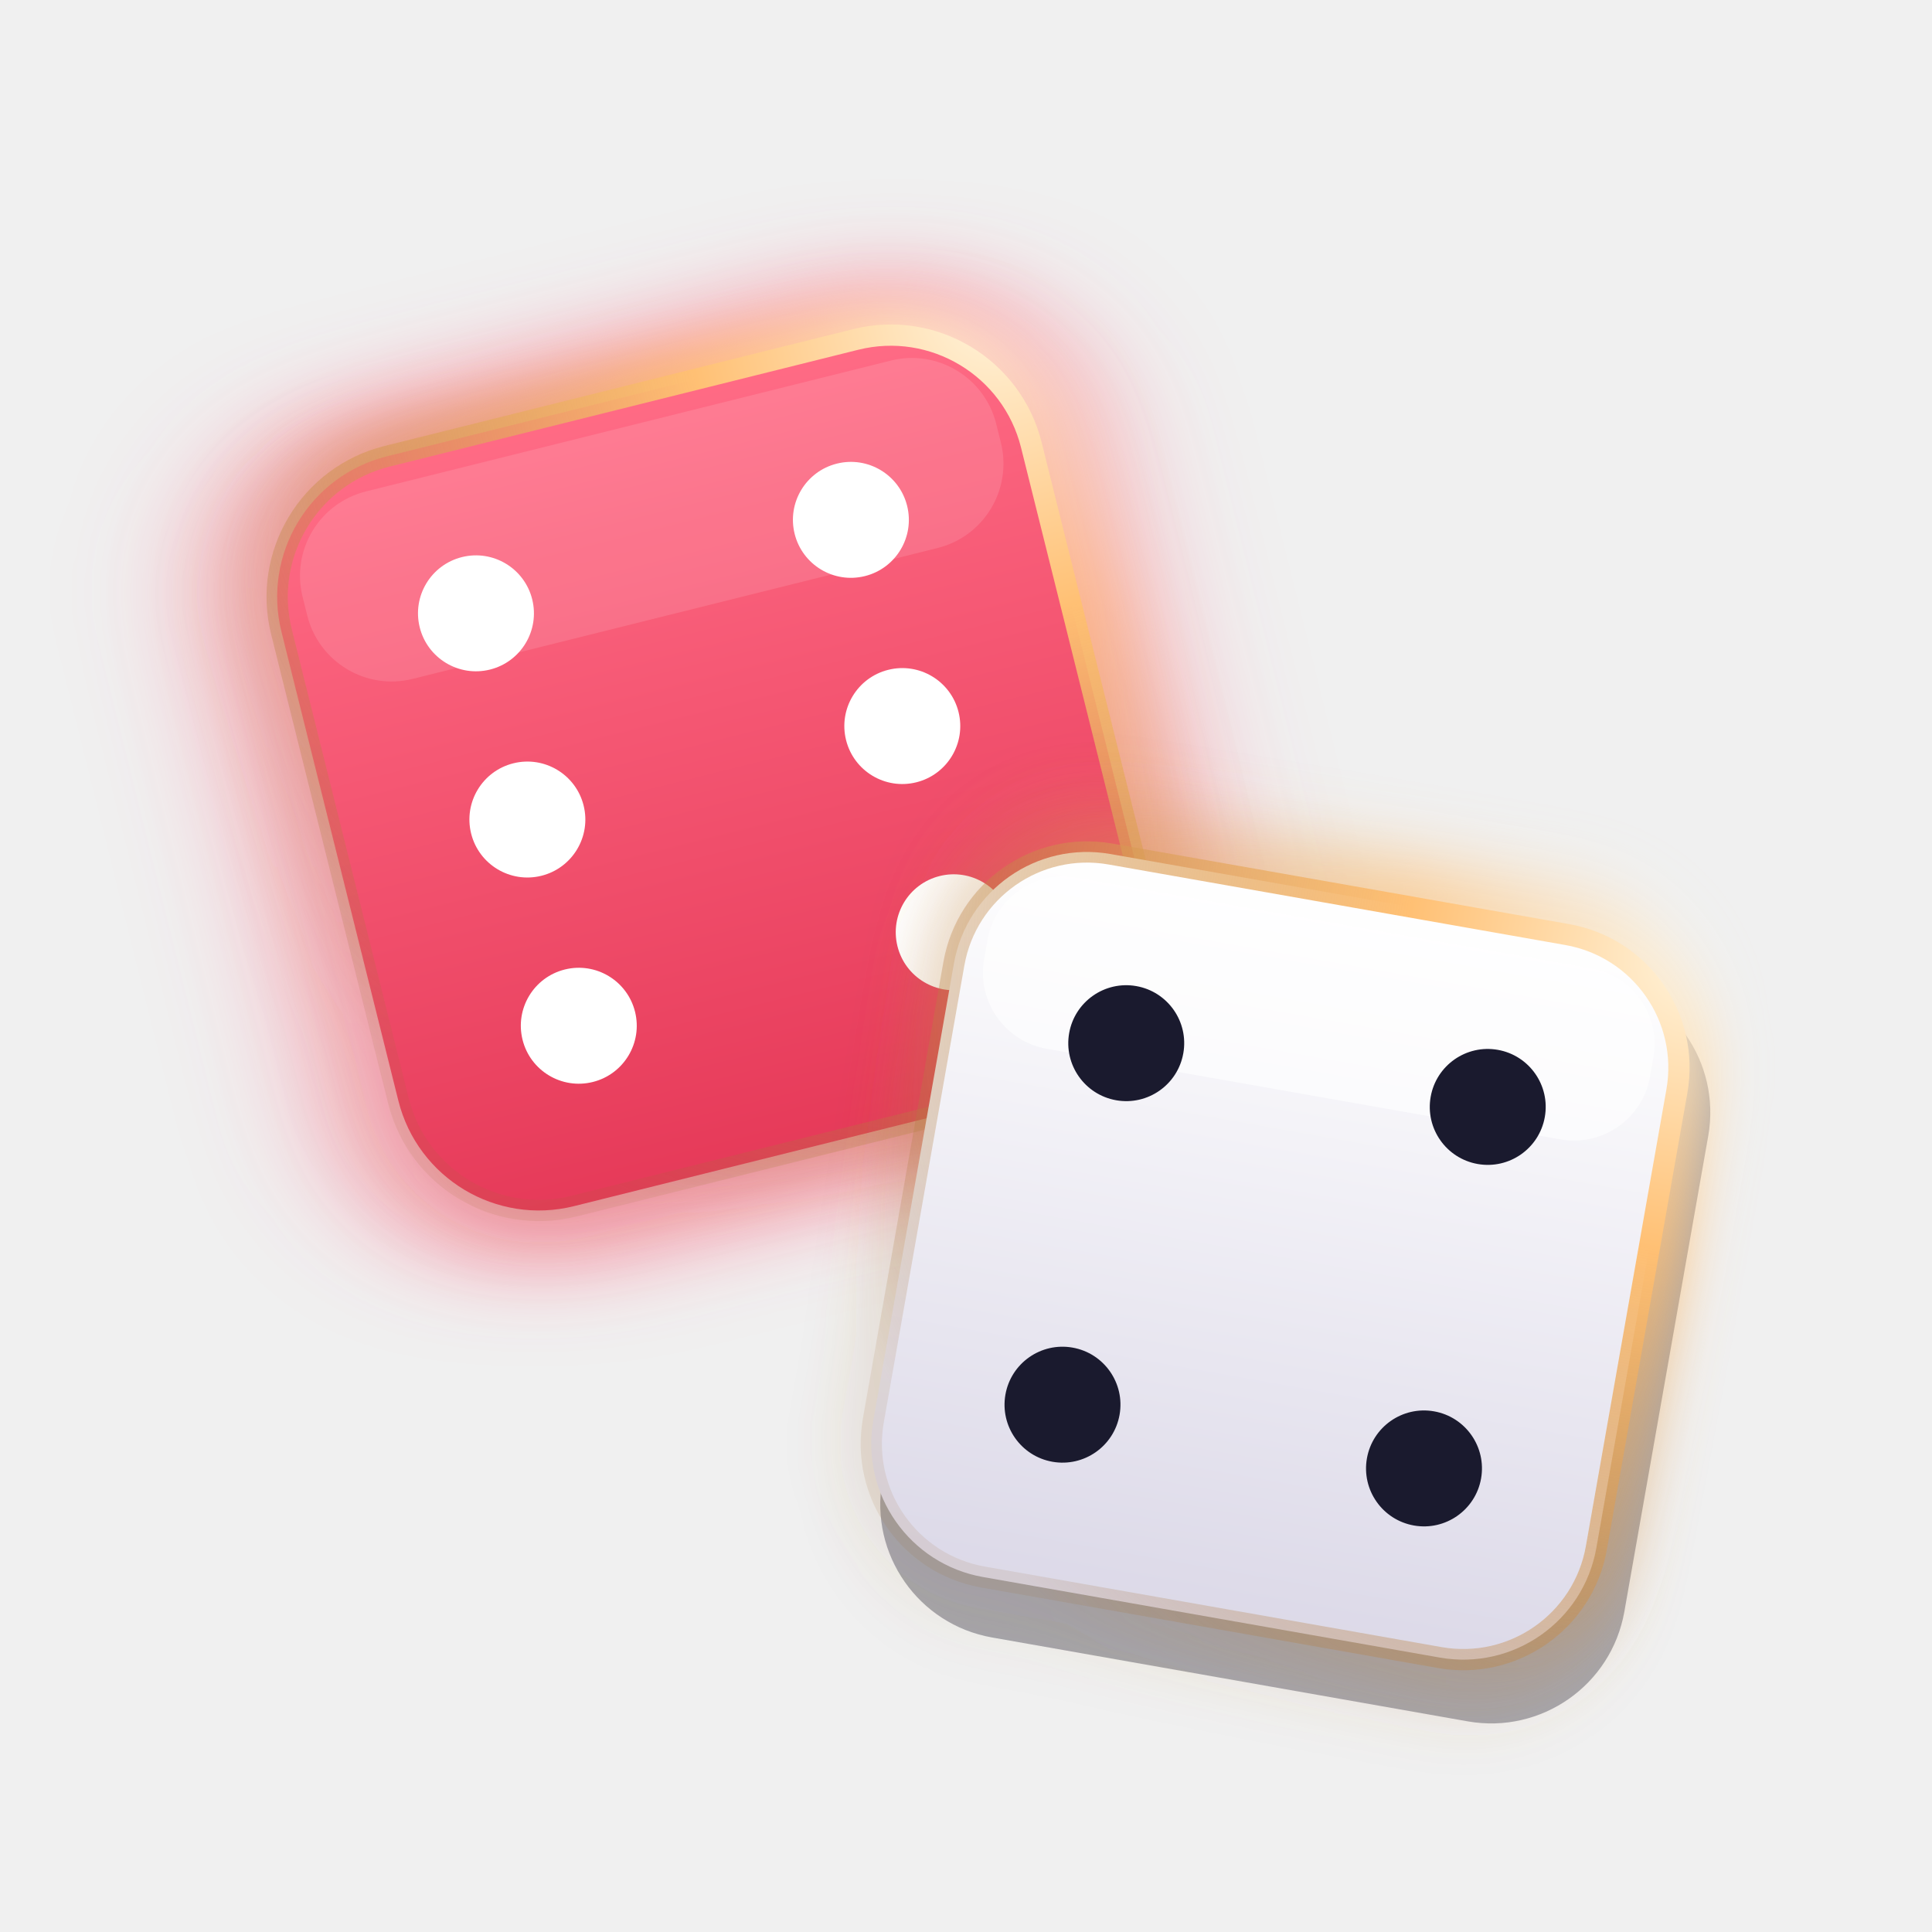
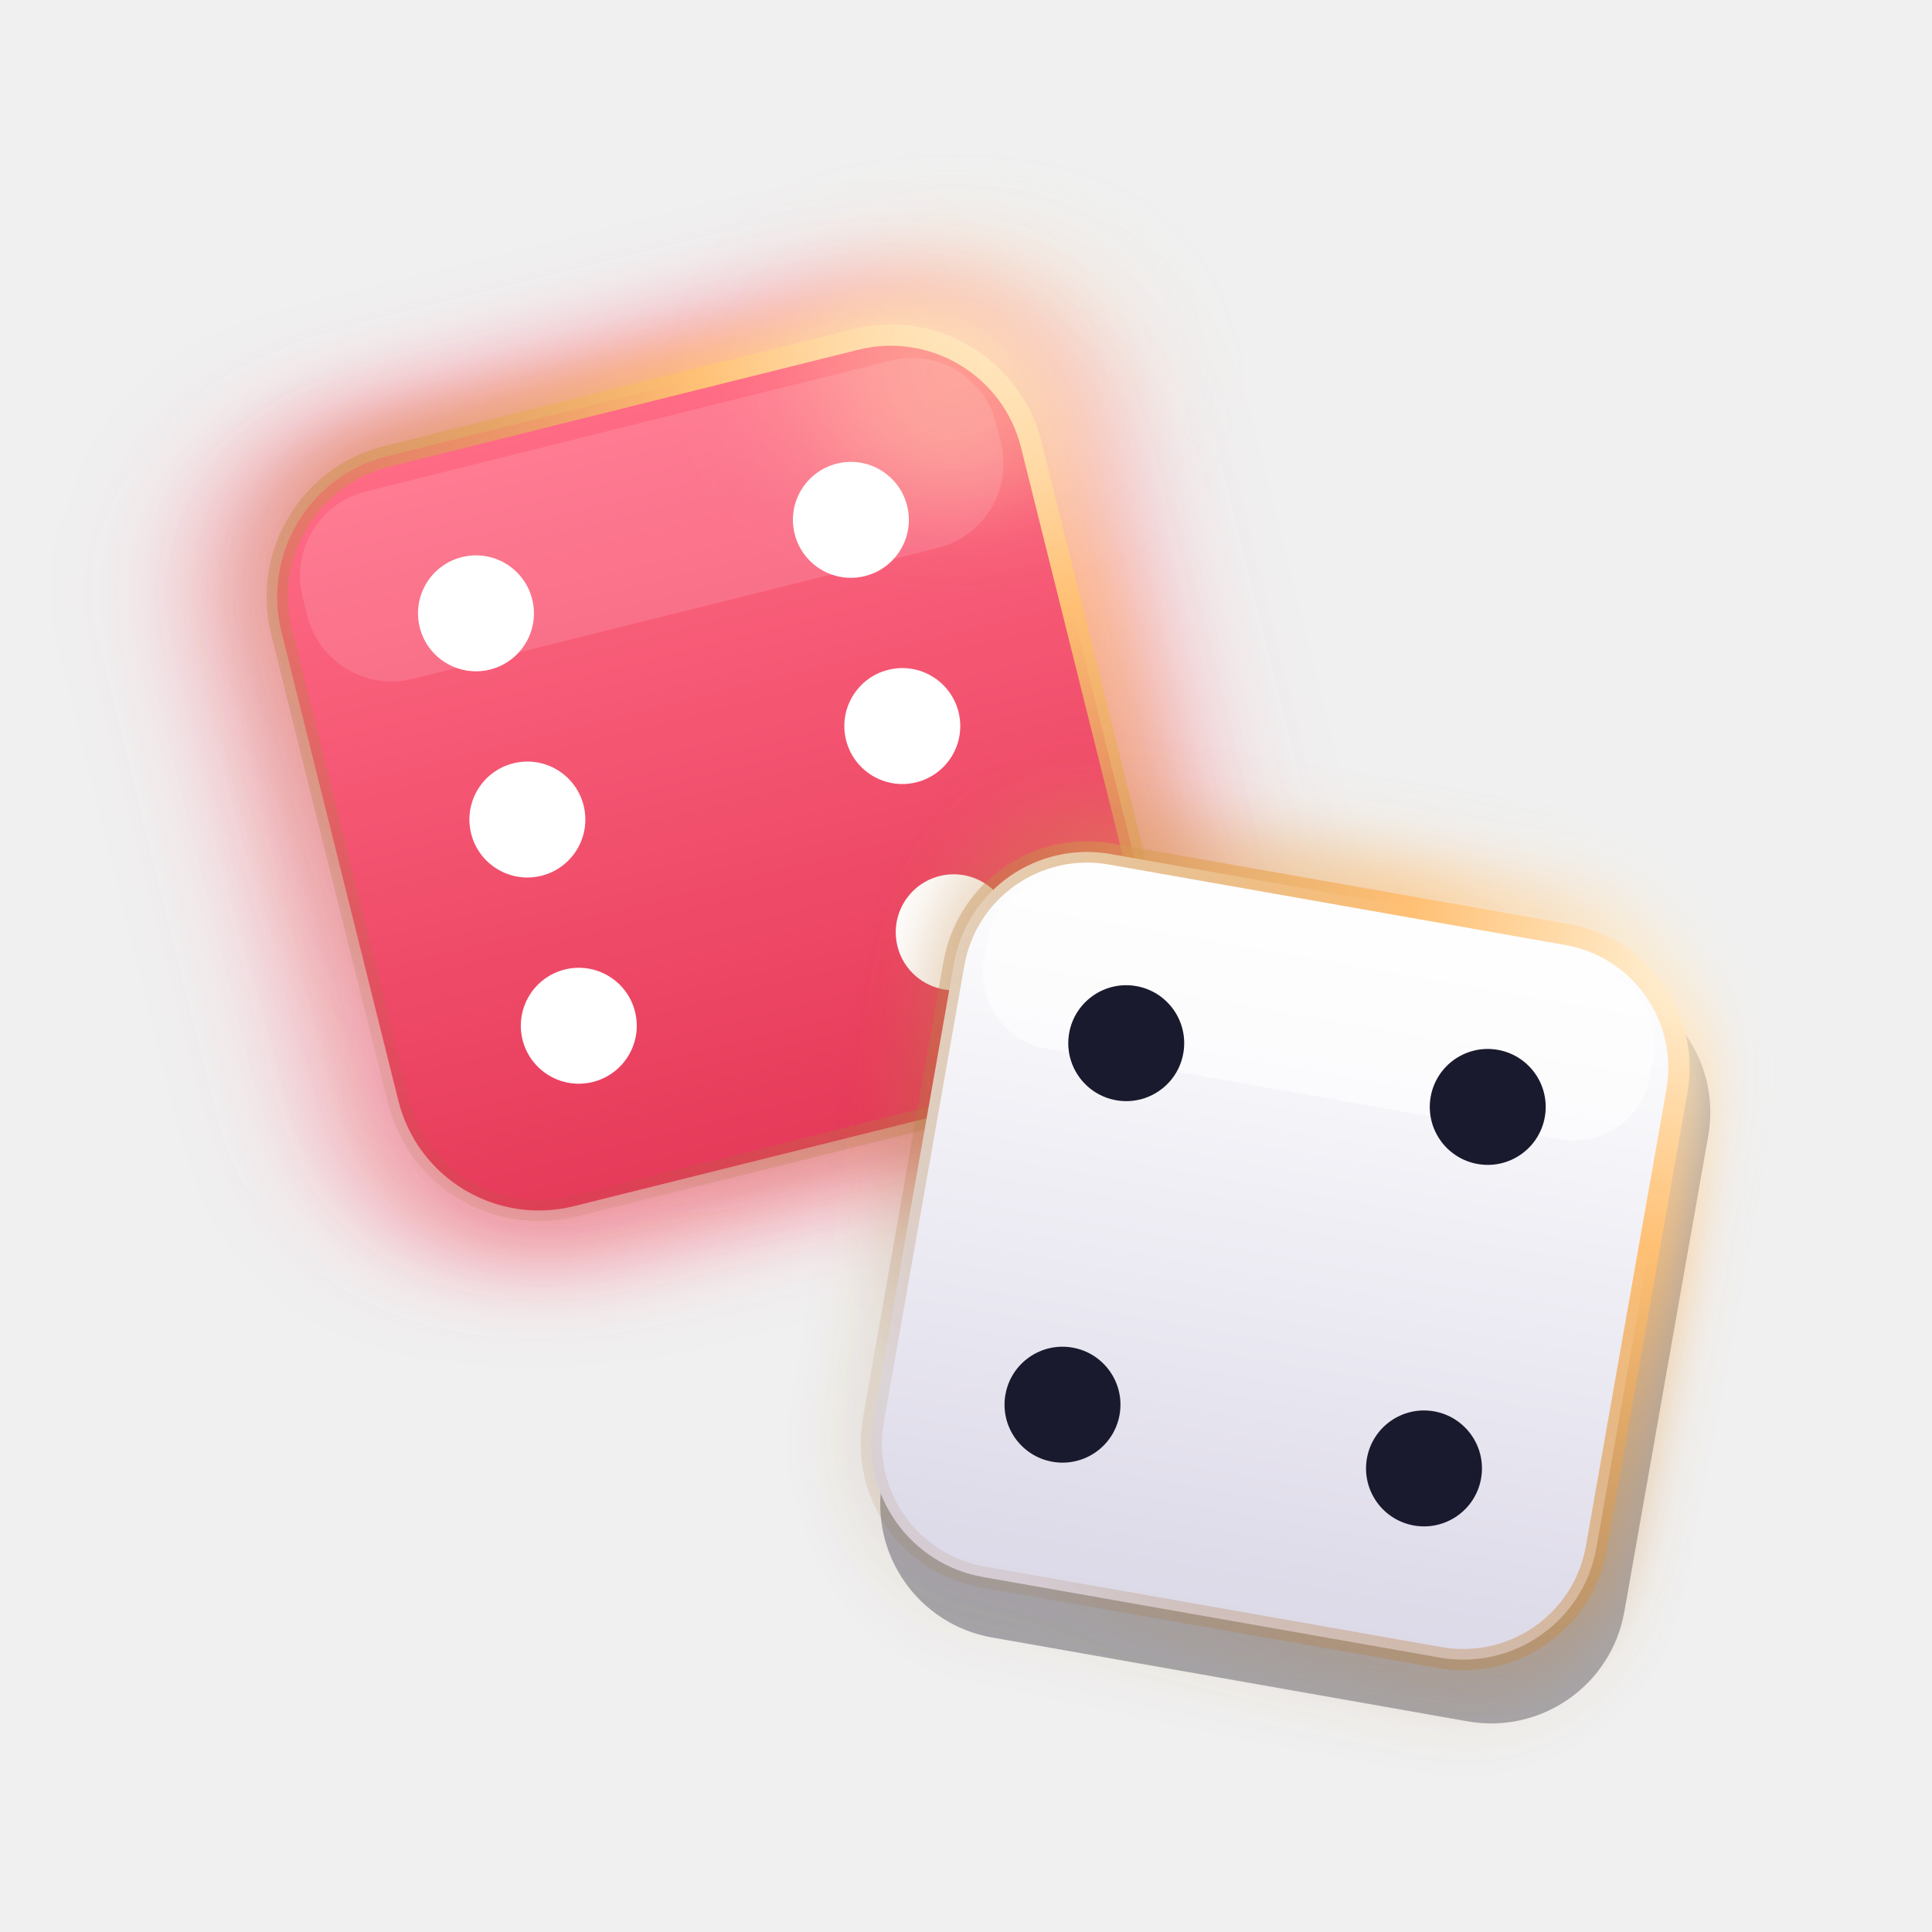
<svg xmlns="http://www.w3.org/2000/svg" viewBox="0 0 200 200" role="img" aria-label="Tensies">
  <defs>
    <filter id="w-glow" x="-50%" y="-50%" width="200%" height="200%">
      <feGaussianBlur stdDeviation="6" />
    </filter>
    <filter id="w-rim" x="-60%" y="-60%" width="220%" height="220%">
      <feGaussianBlur stdDeviation="3.5" />
    </filter>
    <radialGradient id="w-rimg" cx="1" cy="0" r="1.25">
      <stop offset="0" stop-color="#fff4dc" />
      <stop offset="0.32" stop-color="#ffc074" />
      <stop offset="0.7" stop-color="#cf924c" stop-opacity="0.5" />
      <stop offset="1" stop-color="#9c6a35" stop-opacity="0.12" />
    </radialGradient>
    <linearGradient id="w-pink" x1="0" y1="0" x2="0" y2="1">
      <stop offset="0" stop-color="#ff6b85" />
      <stop offset="1" stop-color="#e63a59" />
    </linearGradient>
    <linearGradient id="w-white" x1="0" y1="0" x2="0" y2="1">
      <stop offset="0" stop-color="#ffffff" />
      <stop offset="1" stop-color="#dcd9e8" />
    </linearGradient>
  </defs>
  <g transform="translate(74 80) rotate(-14)" opacity="0.55">
    <rect x="-46" y="-46" width="92" height="92" rx="20" fill="#ff4d6d" filter="url(#w-glow)" />
  </g>
  <g transform="translate(74 80) rotate(-14)">
    <rect x="-40" y="-40" width="80" height="80" rx="15" fill="none" stroke="url(#w-rimg)" stroke-width="6.5" filter="url(#w-rim)" />
    <rect x="-40" y="-40" width="80" height="80" rx="15" fill="url(#w-pink)" stroke="url(#w-rimg)" stroke-width="2.2" />
+     <circle cx="34" cy="-34" r="14" fill="#ffdca6" opacity="0.45" filter="url(#w-glow)" />
    <rect x="-37" y="-37" width="74" height="20" rx="9" fill="#ffffff" opacity="0.12" />
    <circle cx="-20" cy="-22" r="6" fill="#fff" />
    <circle cx="-20" cy="0" r="6" fill="#fff" />
    <circle cx="-20" cy="22" r="6" fill="#fff" />
    <circle cx="20" cy="-22" r="6" fill="#fff" />
    <circle cx="20" cy="0" r="6" fill="#fff" />
    <circle cx="20" cy="22" r="6" fill="#fff" />
  </g>
  <g transform="translate(132 130) rotate(10)">
    <rect x="-39" y="-39" width="78" height="78" rx="14" fill="#1a1a2e" opacity="0.35" transform="translate(3 5)" />
    <rect x="-38" y="-38" width="76" height="76" rx="14" fill="none" stroke="url(#w-rimg)" stroke-width="6.5" filter="url(#w-rim)" />
    <rect x="-38" y="-38" width="76" height="76" rx="14" fill="url(#w-white)" stroke="url(#w-rimg)" stroke-width="2.2" />
    <rect x="-35" y="-35" width="70" height="18" rx="8" fill="#ffffff" opacity="0.6" />
    <circle cx="-19" cy="-19" r="6" fill="#1a1a2e" />
    <circle cx="19" cy="-19" r="6" fill="#1a1a2e" />
    <circle cx="-19" cy="19" r="6" fill="#1a1a2e" />
    <circle cx="19" cy="19" r="6" fill="#1a1a2e" />
  </g>
</svg>
